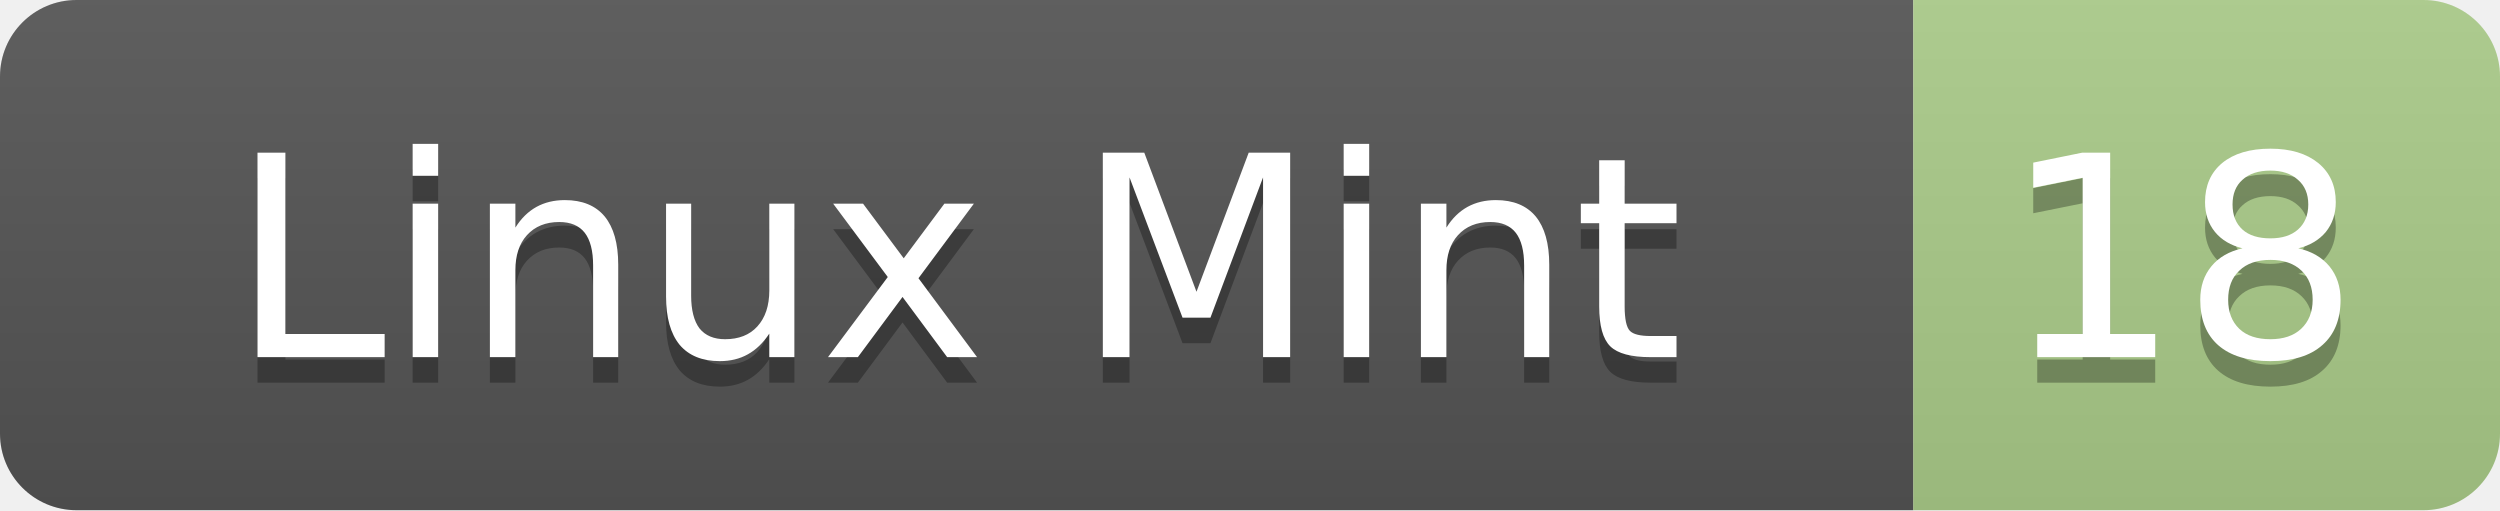
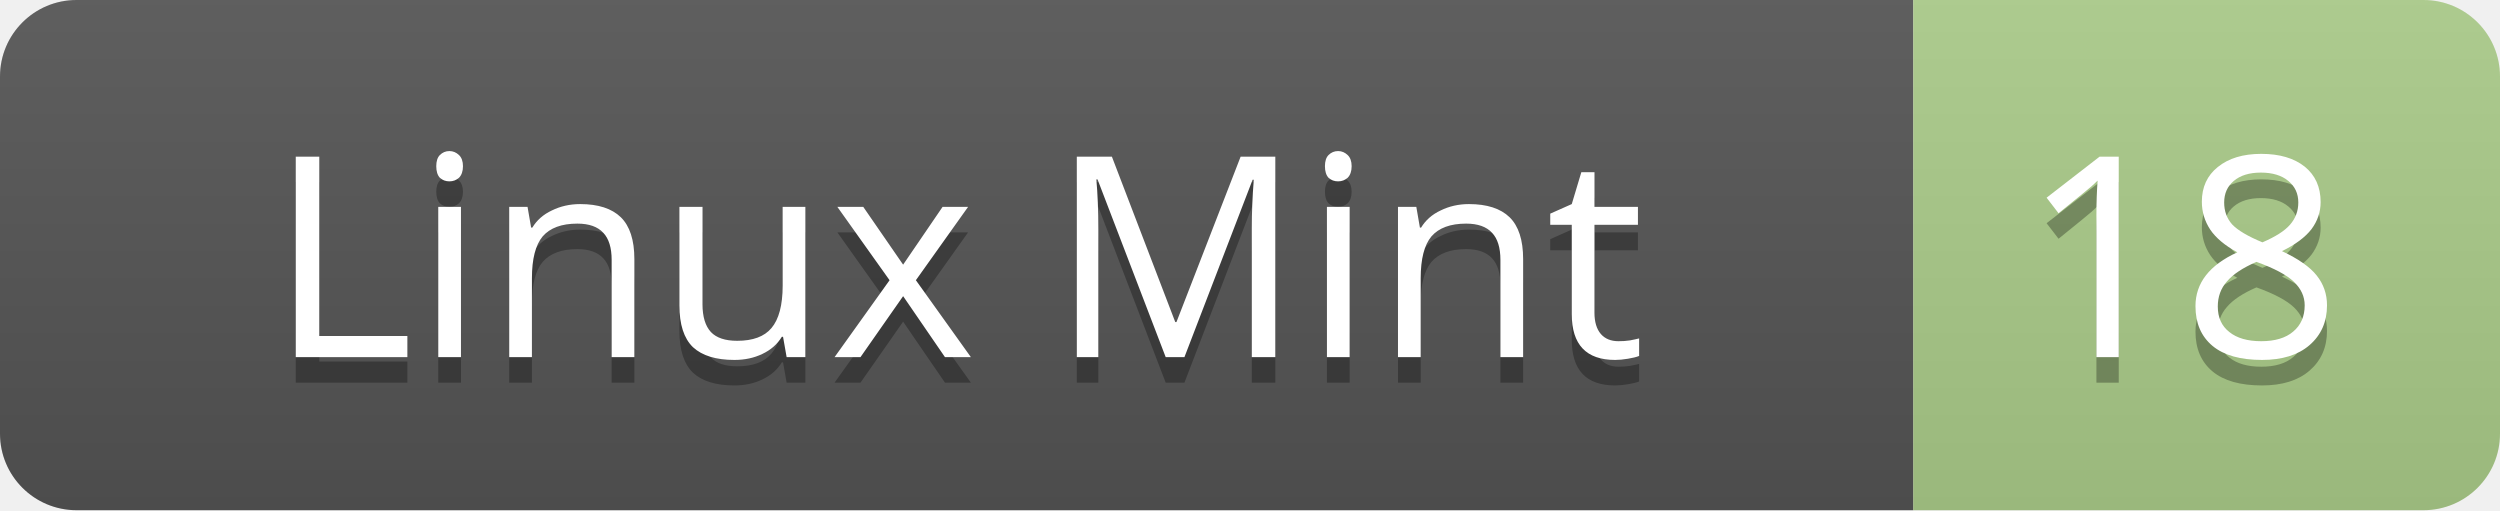
<svg xmlns="http://www.w3.org/2000/svg" width="98" height="20">
  <linearGradient id="b" x2="0" y2="100%">
    <stop offset="0" stop-color="#bbb" stop-opacity=".1" />
    <stop offset="1" stop-opacity=".1" />
  </linearGradient>
  <clipPath id="a">
    <rect width="98" height="20" rx="3" fill="#fff" />
  </clipPath>
  <g clip-path="url(#a)">
    <path fill="#555" d="M0 0h75v20H0z" />
    <path fill="#accd8a" d="M75 0h23v20H75z" />
    <path fill="url(#b)" d="M0 0h98v20H0z" />
  </g>
-   <g fill="#fff" text-anchor="middle" font-family="DejaVu Sans,Verdana,Geneva,sans-serif" font-size="11">
+   <g fill="#fff" text-anchor="middle" font-family="Open Sans,DejaVu Sans,Verdana,Geneva,sans-serif" font-size="11">
    <text x="37.5" y="15" fill="#010101" fill-opacity=".3">Linux Mint</text>
    <text x="37.5" y="14">Linux Mint</text>
    <text x="85.5" y="15" fill="#010101" fill-opacity=".3">18</text>
    <text x="85.5" y="14">18</text>
  </g>
</svg>
